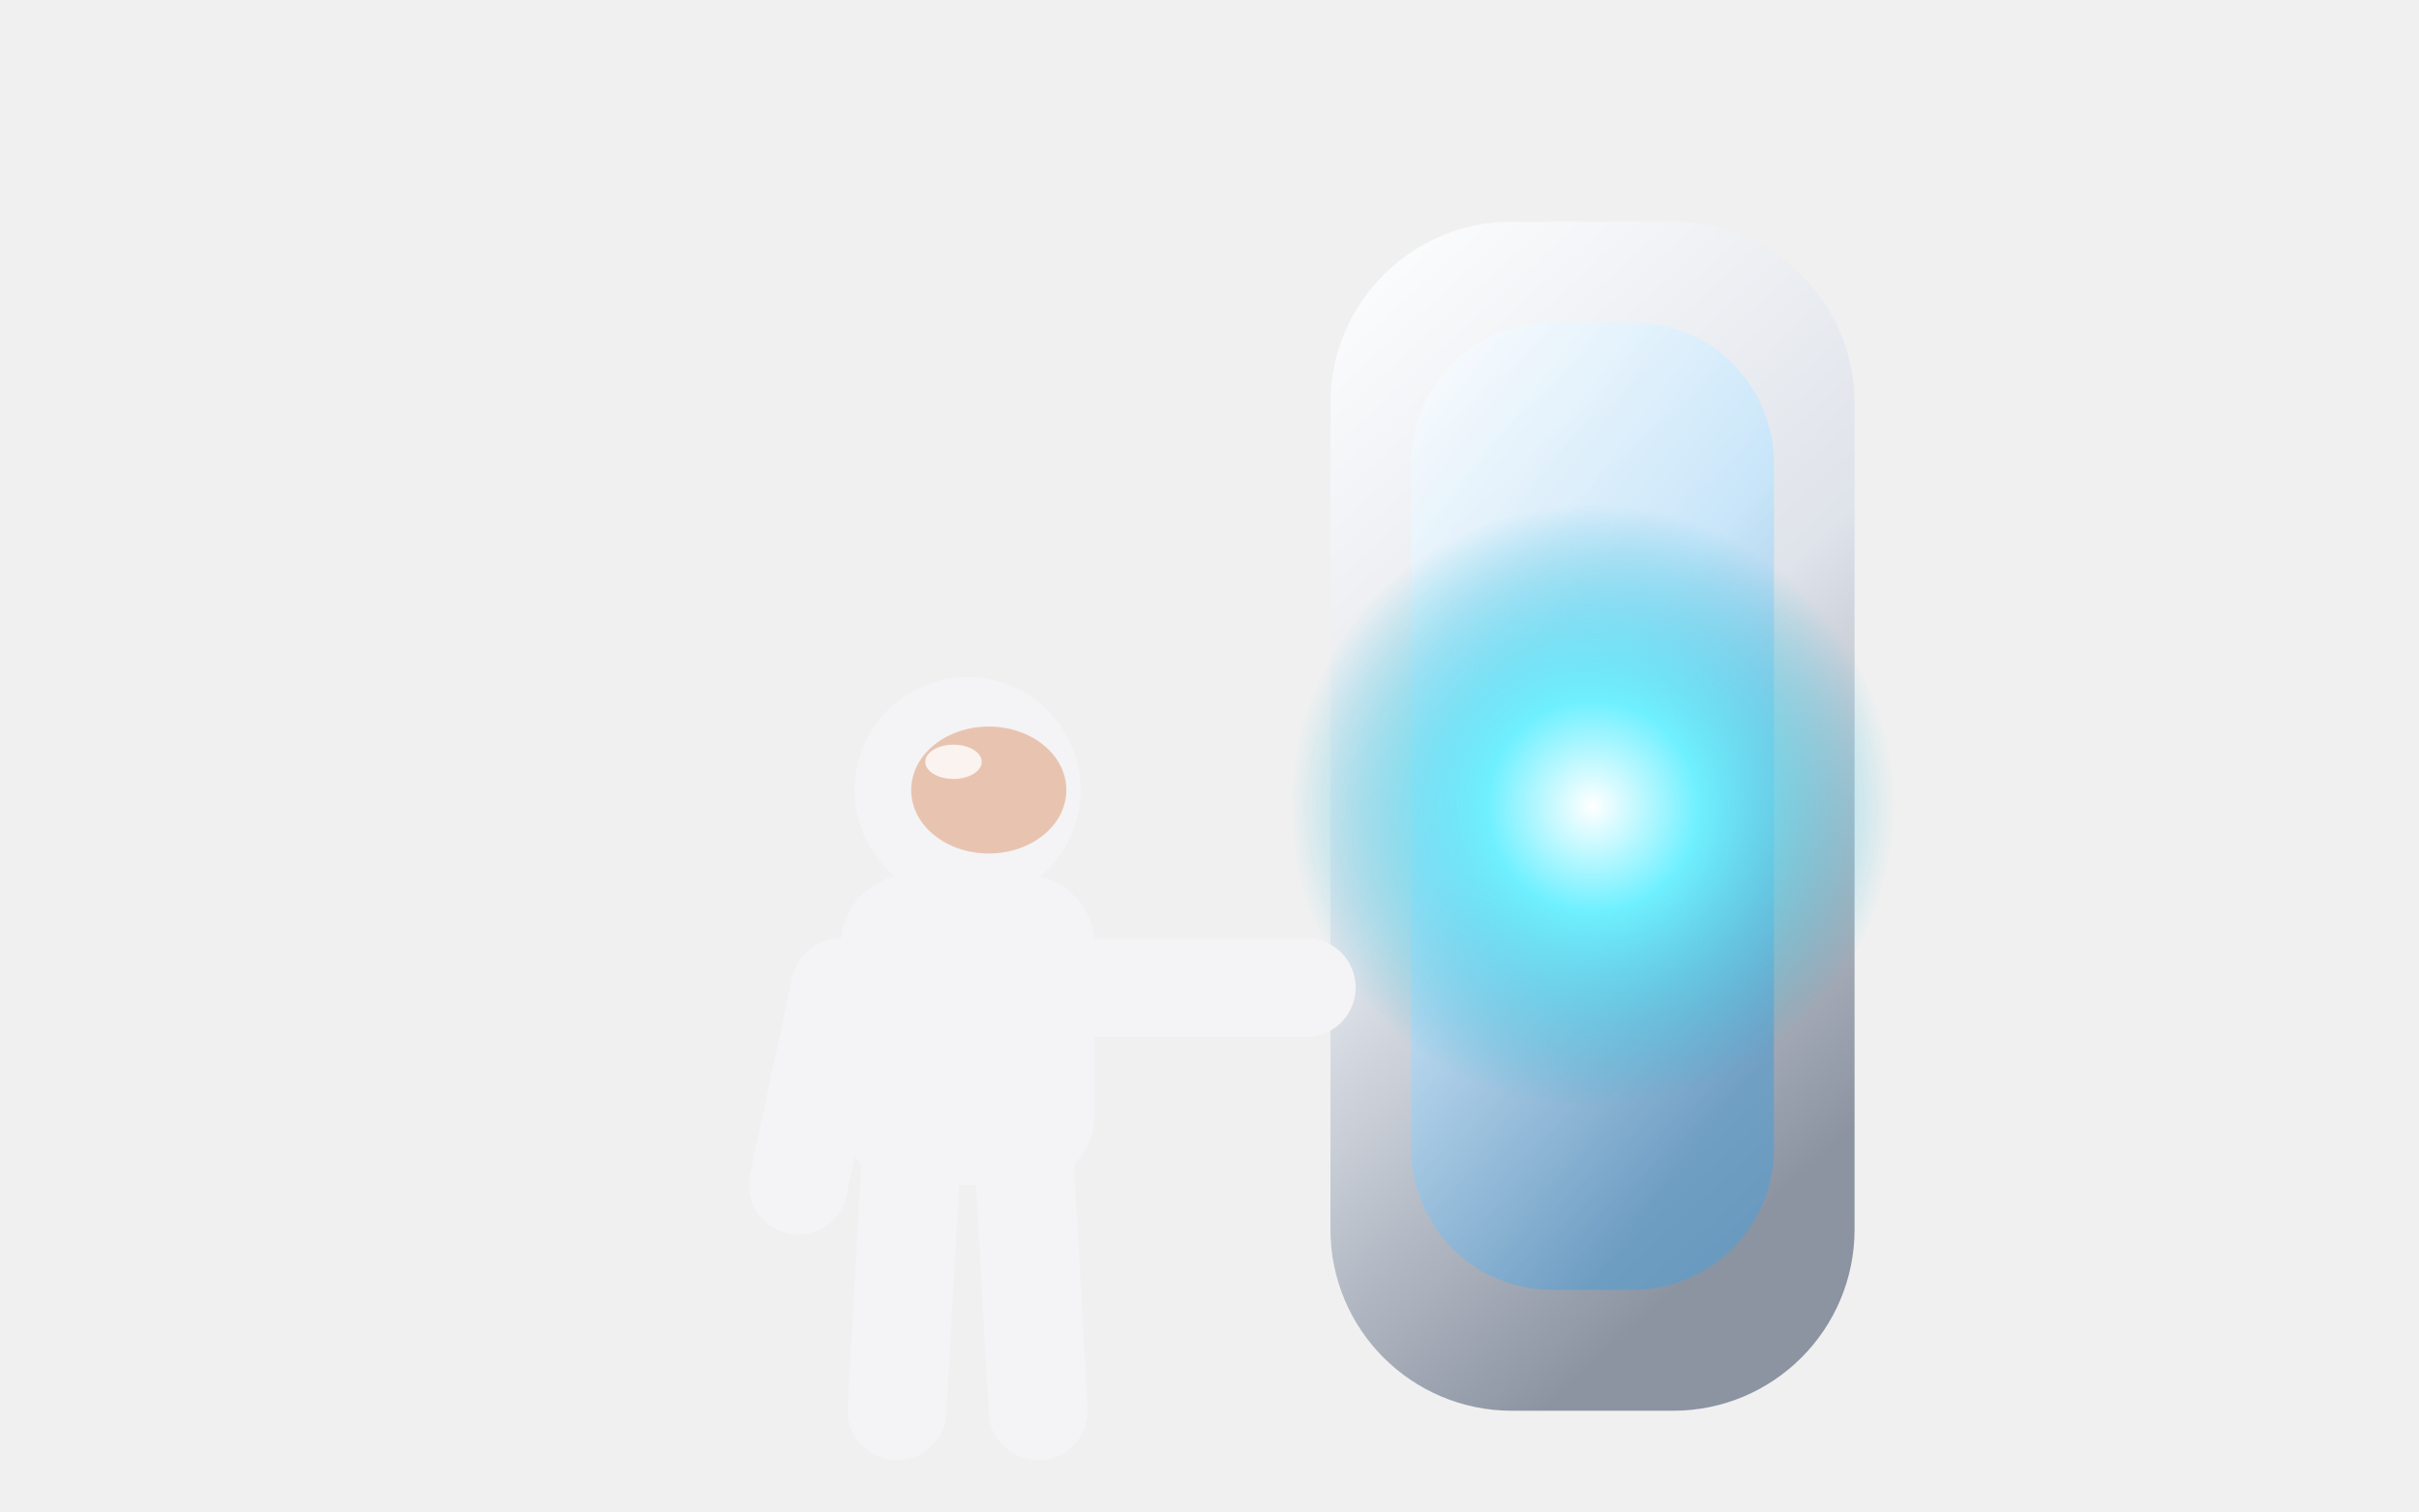
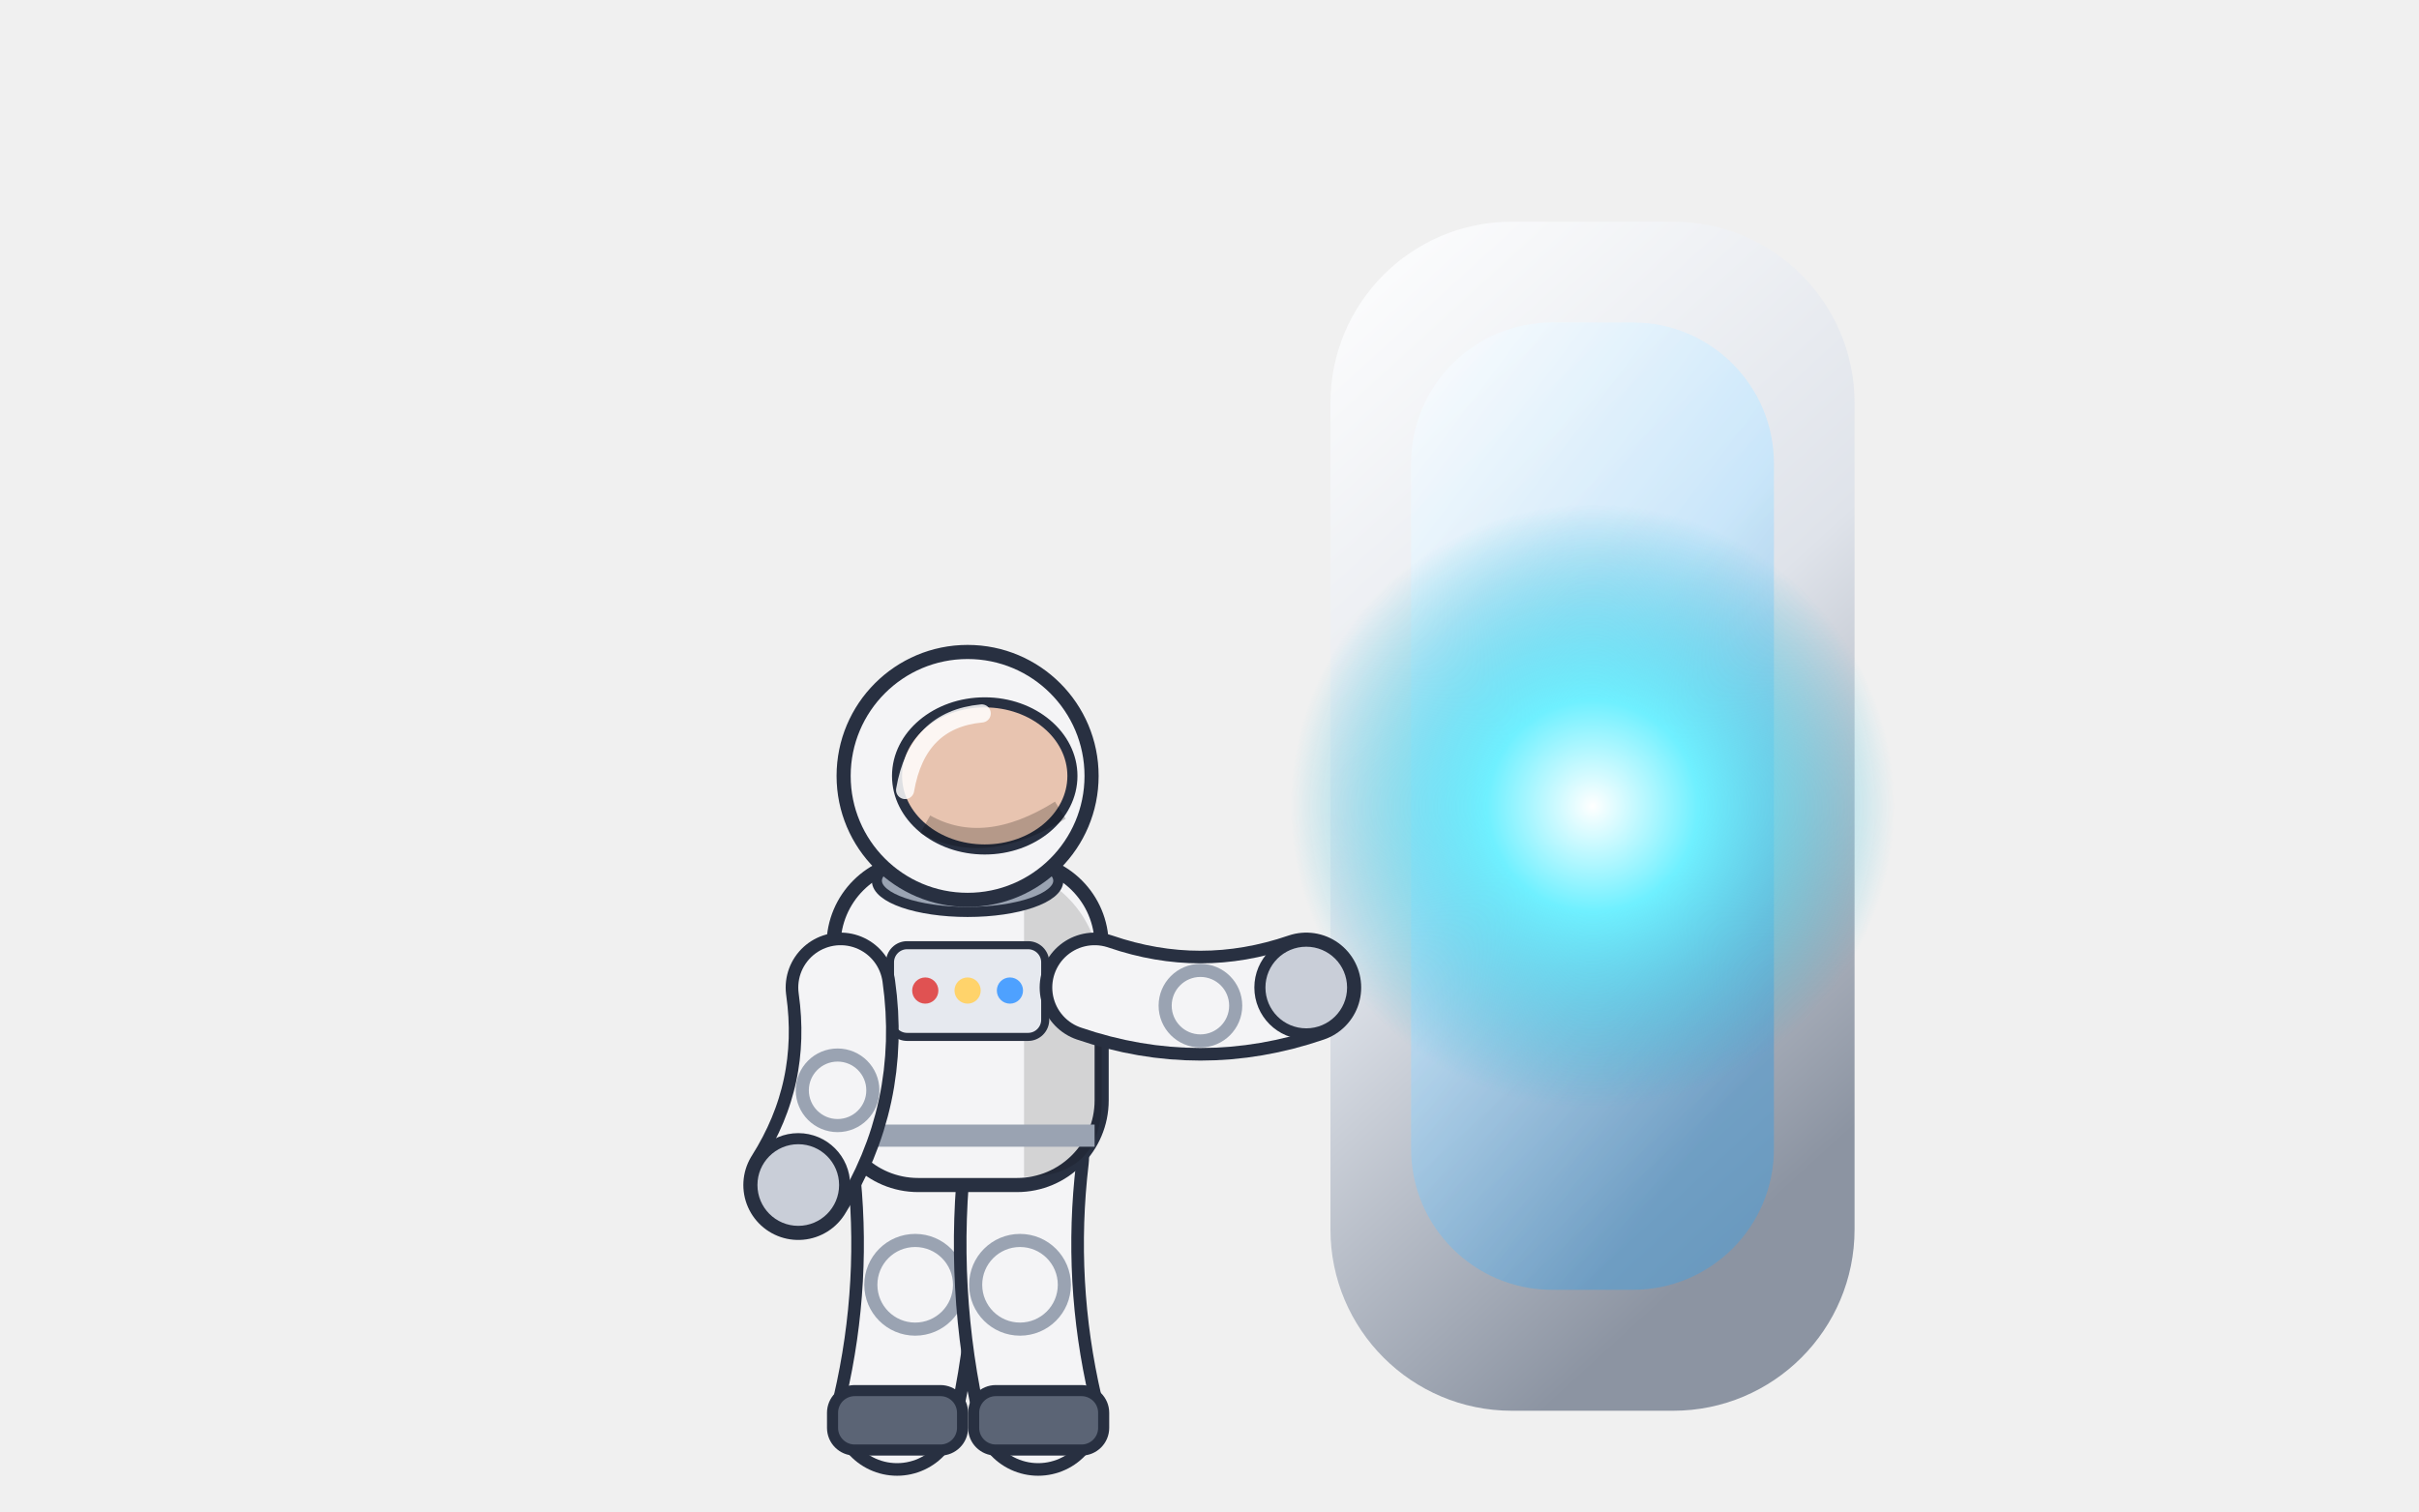
<svg xmlns="http://www.w3.org/2000/svg" viewBox="0 0 240 150" width="240" height="150">
  <defs>
    <linearGradient id="metal" x1="0" y1="0" x2="0.6" y2="1">
      <stop offset="0" stop-color="#f6f7fa" />
      <stop offset="0.45" stop-color="#c3c9d2" />
      <stop offset="1" stop-color="#555d6b" />
    </linearGradient>
    <linearGradient id="hull" x1="0" y1="0" x2="0.5" y2="1">
      <stop offset="0" stop-color="#8a93a3" />
      <stop offset="0.5" stop-color="#3b414d" />
      <stop offset="1" stop-color="#15181e" />
    </linearGradient>
    <linearGradient id="white" x1="0" y1="0" x2="0.4" y2="1">
      <stop offset="0" stop-color="#ffffff" />
      <stop offset="0.55" stop-color="#dfe3ea" />
      <stop offset="1" stop-color="#8c94a2" />
    </linearGradient>
    <linearGradient id="gold" x1="0" y1="0" x2="0.7" y2="1">
      <stop offset="0" stop-color="#fff0b0" />
      <stop offset="0.4" stop-color="#e2b13e" />
      <stop offset="1" stop-color="#7a4d0e" />
    </linearGradient>
    <linearGradient id="solar" x1="0" y1="0" x2="1" y2="1">
      <stop offset="0" stop-color="#3a64c4" />
      <stop offset="0.5" stop-color="#173478" />
      <stop offset="1" stop-color="#0a1638" />
    </linearGradient>
    <linearGradient id="stone" x1="0" y1="0" x2="0.5" y2="1">
      <stop offset="0" stop-color="#c9ccd1" />
      <stop offset="0.5" stop-color="#8d939c" />
      <stop offset="1" stop-color="#454a52" />
    </linearGradient>
    <linearGradient id="rust" x1="0" y1="0" x2="0.5" y2="1">
      <stop offset="0" stop-color="#e0a070" />
      <stop offset="0.5" stop-color="#a55a30" />
      <stop offset="1" stop-color="#4a2210" />
    </linearGradient>
    <linearGradient id="glass" x1="0" y1="0" x2="0.4" y2="1">
      <stop offset="0" stop-color="#e8f6ff" stop-opacity="0.85" />
      <stop offset="1" stop-color="#6aa8d8" stop-opacity="0.35" />
    </linearGradient>
    <linearGradient id="ice" x1="0" y1="0" x2="0.5" y2="1">
      <stop offset="0" stop-color="#ffffff" />
      <stop offset="0.5" stop-color="#bfe6ff" />
      <stop offset="1" stop-color="#5d9ccc" />
    </linearGradient>
    <pattern id="cells" width="7" height="7" patternUnits="userSpaceOnUse">
      <rect width="7" height="7" fill="url(#solar)" />
      <path d="M7 0V7M0 7H7" stroke="#6f93e6" stroke-width="0.5" opacity="0.6" />
    </pattern>
    <radialGradient id="plume" cx="0.5" cy="0.5" r="0.5">
      <stop offset="0" stop-color="#fff" />
      <stop offset="0.25" stop-color="#bfe3ff" />
      <stop offset="0.6" stop-color="#4f9dff" stop-opacity="0.5" />
      <stop offset="1" stop-color="#4f9dff" stop-opacity="0" />
    </radialGradient>
    <radialGradient id="warm" cx="0.5" cy="0.5" r="0.5">
      <stop offset="0" stop-color="#fff7e0" />
      <stop offset="0.3" stop-color="#ffc46b" />
      <stop offset="1" stop-color="#ff8a2a" stop-opacity="0" />
    </radialGradient>
    <radialGradient id="red" cx="0.5" cy="0.5" r="0.5">
      <stop offset="0" stop-color="#fff" />
      <stop offset="0.3" stop-color="#ff4a3d" />
      <stop offset="1" stop-color="#ff4a3d" stop-opacity="0" />
    </radialGradient>
    <radialGradient id="green" cx="0.5" cy="0.5" r="0.5">
      <stop offset="0" stop-color="#f0fff0" />
      <stop offset="0.35" stop-color="#5ee07a" />
      <stop offset="1" stop-color="#1e8a3a" stop-opacity="0" />
    </radialGradient>
    <radialGradient id="cyan" cx="0.5" cy="0.5" r="0.5">
      <stop offset="0" stop-color="#fff" />
      <stop offset="0.35" stop-color="#6ff0ff" />
      <stop offset="1" stop-color="#1ab4d8" stop-opacity="0" />
    </radialGradient>
    <radialGradient id="dish" cx="0.35" cy="0.3" r="0.8">
      <stop offset="0" stop-color="#fff" />
      <stop offset="0.6" stop-color="#c9ced8" />
      <stop offset="1" stop-color="#5d6573" />
    </radialGradient>
    <radialGradient id="ball" cx="0.35" cy="0.3" r="0.75">
      <stop offset="0" stop-color="#ffffff" />
      <stop offset="0.5" stop-color="#b9c0cb" />
      <stop offset="1" stop-color="#3d434e" />
    </radialGradient>
    <filter id="soft" x="-50%" y="-50%" width="200%" height="200%">
      <feGaussianBlur stdDeviation="2.2" />
    </filter>
  </defs>
  <g transform="rotate(0 120 75)">
    <rect x="132" y="22" width="52" height="118" rx="18" fill="url(#white)" />
    <rect x="140" y="32" width="36" height="96" rx="14" fill="url(#ice)" opacity="0.7" />
    <circle cx="158" cy="80" r="30" fill="url(#cyan)" />
    <g>
-       <line x1="90.4" y1="114.8" x2="89" y2="140" stroke="#f4f4f6" stroke-width="9.8" stroke-linecap="round" />
-       <line x1="101.6" y1="114.8" x2="103" y2="140" stroke="#f4f4f6" stroke-width="9.8" stroke-linecap="round" />
-       <rect x="83.4" y="86.8" width="25.2" height="30.8" rx="7" fill="#f4f4f6" />
-       <line x1="83.4" y1="98" x2="79.2" y2="117.6" stroke="#f4f4f6" stroke-width="9.8" stroke-linecap="round" />
-       <line x1="108.6" y1="98" x2="129.6" y2="98" stroke="#f4f4f6" stroke-width="9.8" stroke-linecap="round" />
-       <circle cx="96" cy="78.4" r="11.2" fill="#f4f4f6" />
-       <ellipse cx="98.1" cy="78.4" rx="7.7" ry="6.3" fill="#e8c4b0" />
-       <ellipse cx="94.6" cy="75.6" rx="2.8" ry="1.7" fill="#fff" opacity="0.8" />
+       <path d="M90.4 114.8 Q91.9 127.5 89 140" fill="none" stroke="#283041" stroke-width="12.9" stroke-linecap="round" />
+       <path d="M90.4 114.8 Q91.9 127.5 89 140" fill="none" stroke="#f4f4f6" stroke-width="10.4" stroke-linecap="round" />
+       <circle cx="90.8" cy="127.5" r="4.4" fill="none" stroke="#9aa3b2" stroke-width="1.3" />
+       <rect x="82.6" y="138" width="12.9" height="5.9" rx="2.2" fill="#5b6475" stroke="#283041" stroke-width="1.1" />
+       <path d="M101.6 114.8 Q100.1 127.5 103 140" fill="none" stroke="#283041" stroke-width="12.9" stroke-linecap="round" />
+       <path d="M101.6 114.8 Q100.1 127.5 103 140" fill="none" stroke="#f4f4f6" stroke-width="10.4" stroke-linecap="round" />
+       <circle cx="101.2" cy="127.5" r="4.4" fill="none" stroke="#9aa3b2" stroke-width="1.3" />
+       <rect x="96.6" y="138" width="12.9" height="5.9" rx="2.2" fill="#5b6475" stroke="#283041" stroke-width="1.1" />
+       <rect x="82.7" y="85.4" width="26.6" height="32.2" rx="8.4" fill="#f4f4f6" stroke="#283041" stroke-width="1.4" />
+       <path d="M101.6 86.2 Q109.3 89.6 109.3 98 L109.3 109.2 Q109.3 116.8 101.6 116.8 Z" fill="#000" opacity="0.14" />
+       <line x1="83.4" y1="112.7" x2="108.6" y2="112.7" stroke="#9aa3b2" stroke-width="2.2" />
+       <rect x="88.3" y="93.8" width="15.4" height="9.1" rx="1.7" fill="#e6e9ef" stroke="#283041" stroke-width="0.8" />
+       <circle cx="91.8" cy="98.3" r="1.3" fill="#e05252" />
+       <circle cx="96" cy="98.3" r="1.3" fill="#ffd36b" />
+       <circle cx="100.2" cy="98.3" r="1.3" fill="#4ea1ff" />
+       <path d="M83.4 98 Q84.9 108.6 79.2 117.6" fill="none" stroke="#283041" stroke-width="10.9" stroke-linecap="round" />
+       <path d="M83.4 98 Q84.9 108.6 79.2 117.6" fill="none" stroke="#f4f4f6" stroke-width="8.4" stroke-linecap="round" />
+       <circle cx="83.1" cy="108.2" r="3.5" fill="none" stroke="#9aa3b2" stroke-width="1.3" />
+       <circle cx="79.2" cy="117.6" r="4.6" fill="#c9ced8" stroke="#283041" stroke-width="1.1" />
+       <path d="M108.6 98 Q119.1 101.6 129.6 98" fill="none" stroke="#283041" stroke-width="10.9" stroke-linecap="round" />
+       <path d="M108.6 98 Q119.1 101.6 129.6 98" fill="none" stroke="#f4f4f6" stroke-width="8.4" stroke-linecap="round" />
+       <circle cx="119.1" cy="99.8" r="3.5" fill="none" stroke="#9aa3b2" stroke-width="1.3" />
+       <circle cx="129.6" cy="98" r="4.6" fill="#c9ced8" stroke="#283041" stroke-width="1.1" />
+       <ellipse cx="96" cy="87.4" rx="9" ry="3.1" fill="#9aa3b2" stroke="#283041" stroke-width="1" />
+       <circle cx="96" cy="77" r="12.3" fill="#f4f4f6" stroke="#283041" stroke-width="1.4" />
+       <ellipse cx="97.7" cy="77" rx="8.7" ry="7.3" fill="#e8c4b0" stroke="#283041" stroke-width="1" />
+       <path d="M89.8 78.4 Q91 71.4 97.4 70.8" fill="none" stroke="#fff" stroke-width="1.8" stroke-linecap="round" opacity="0.85" />
+       <path d="M91.8 81.8 Q97.7 85.1 105.2 80.4" fill="none" stroke="#000" stroke-width="2" opacity="0.22" />
    </g>
  </g>
</svg>
